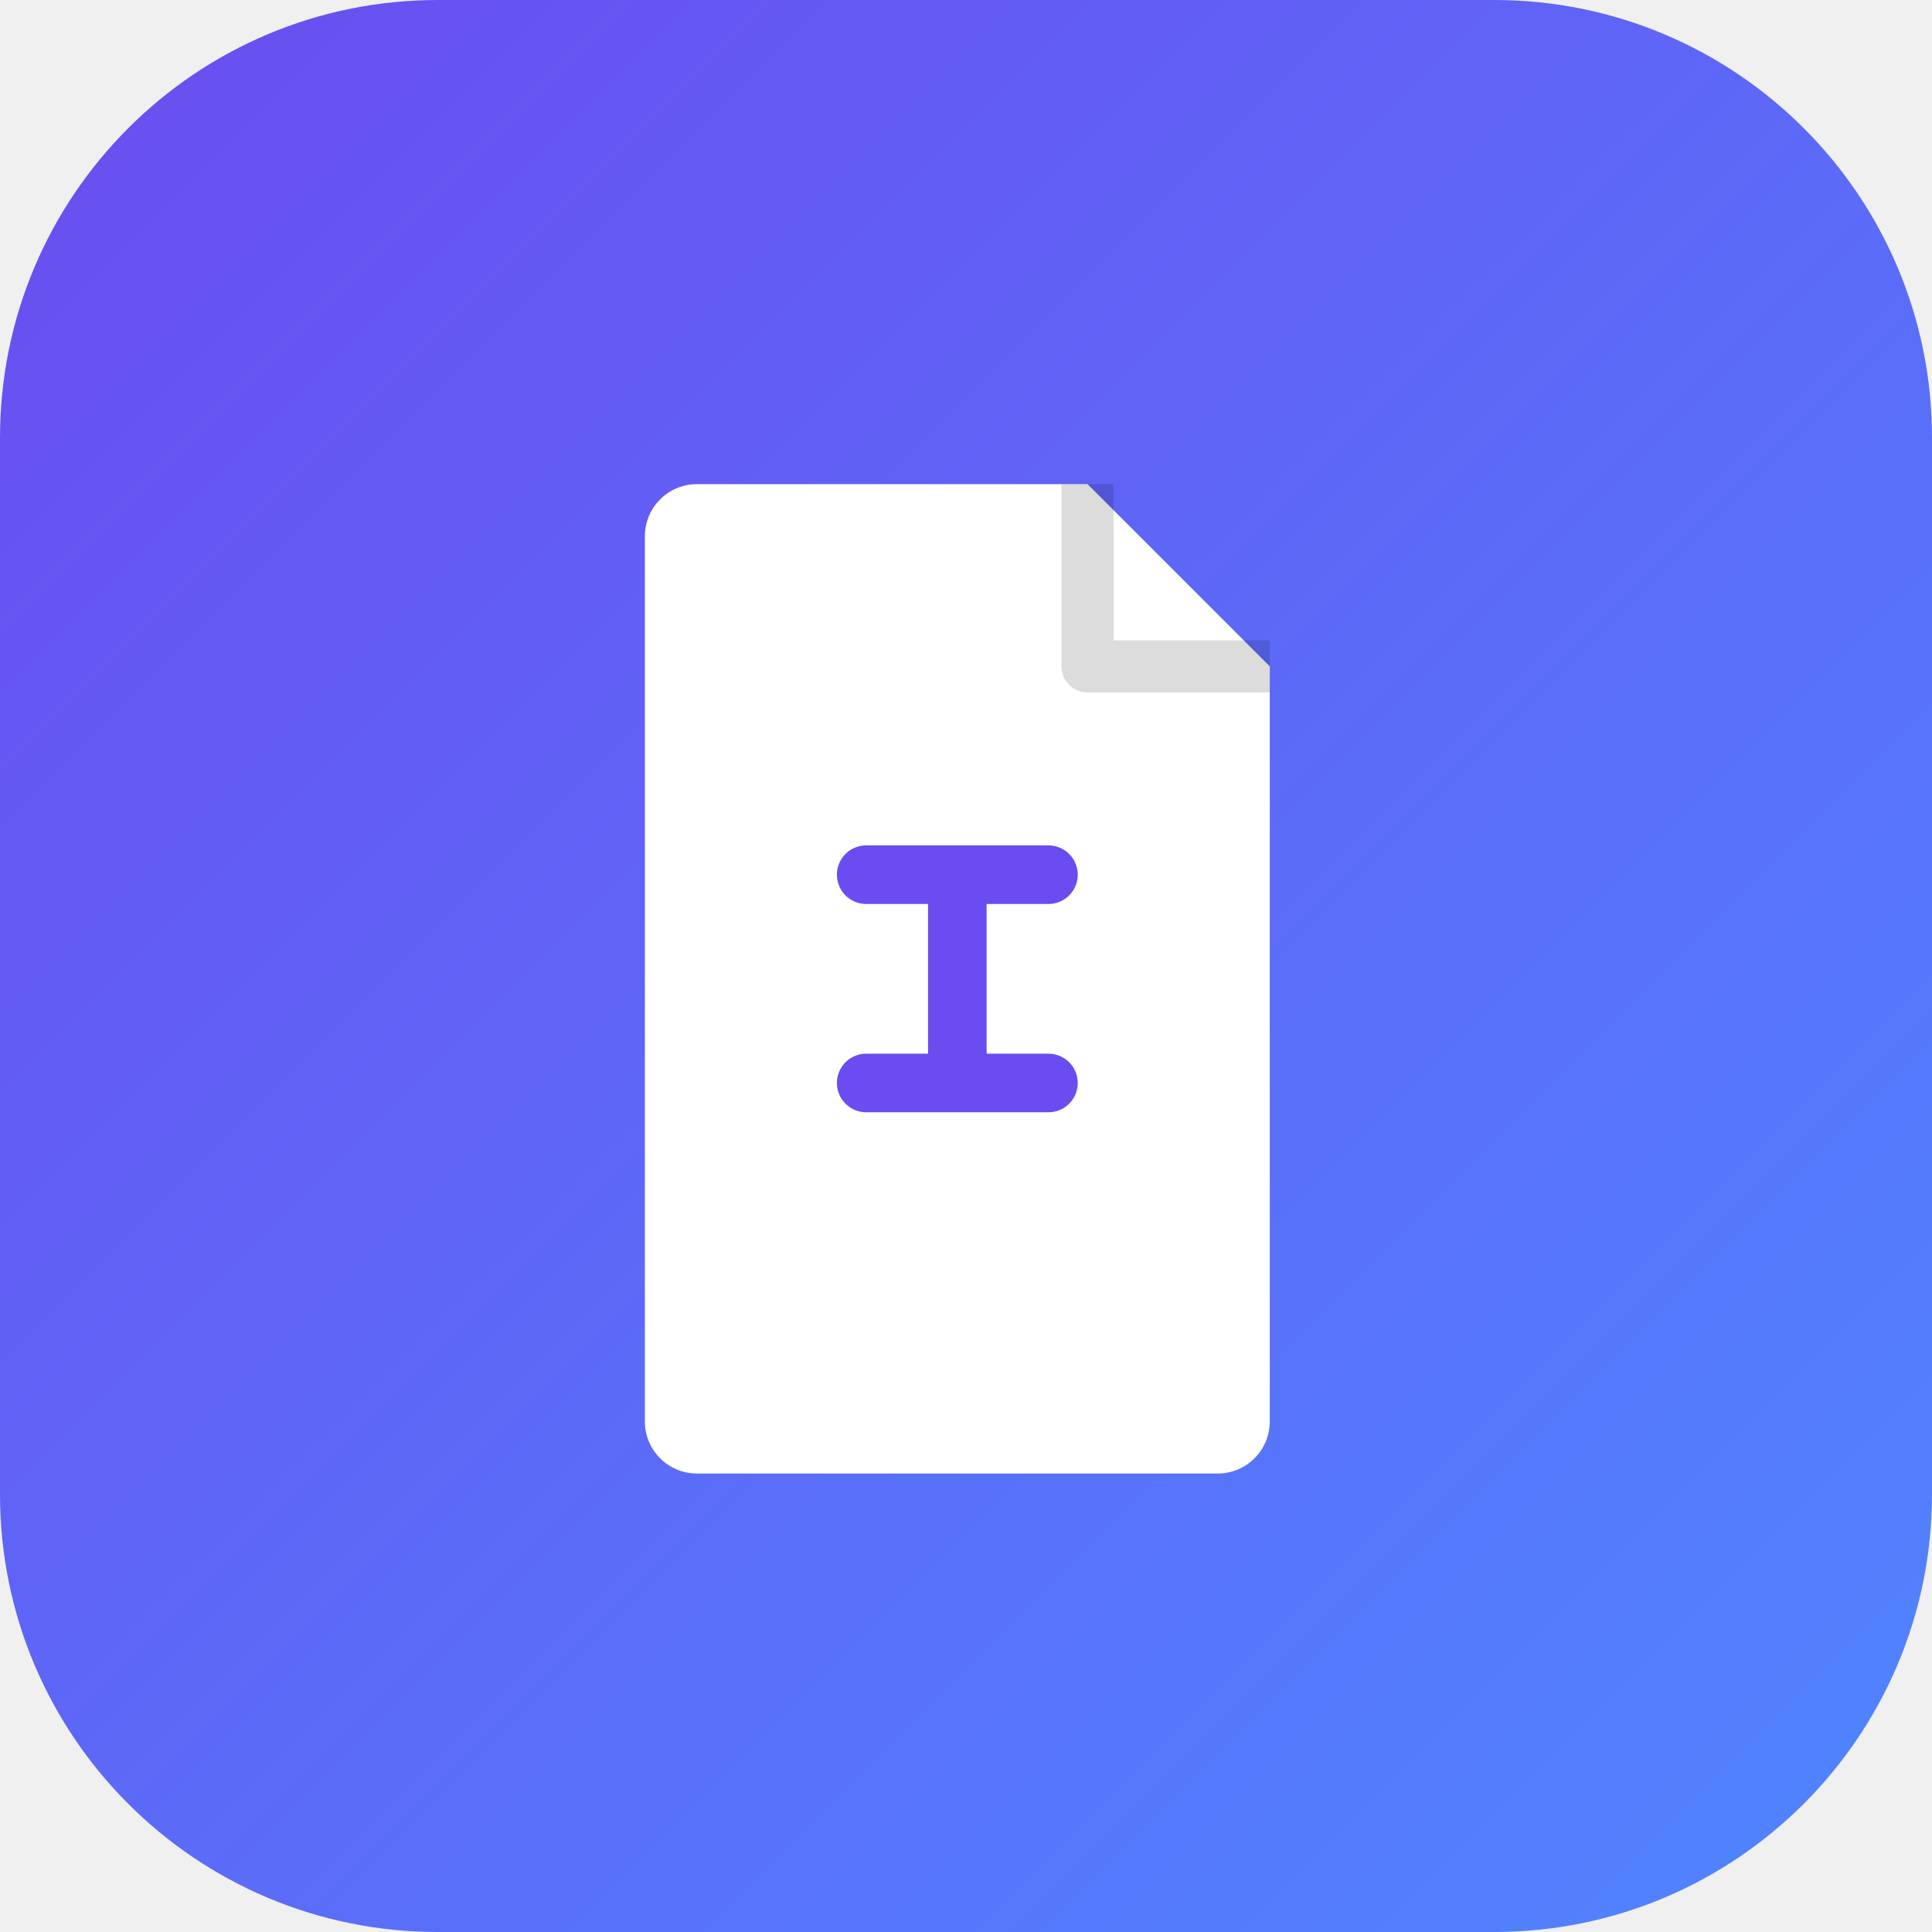
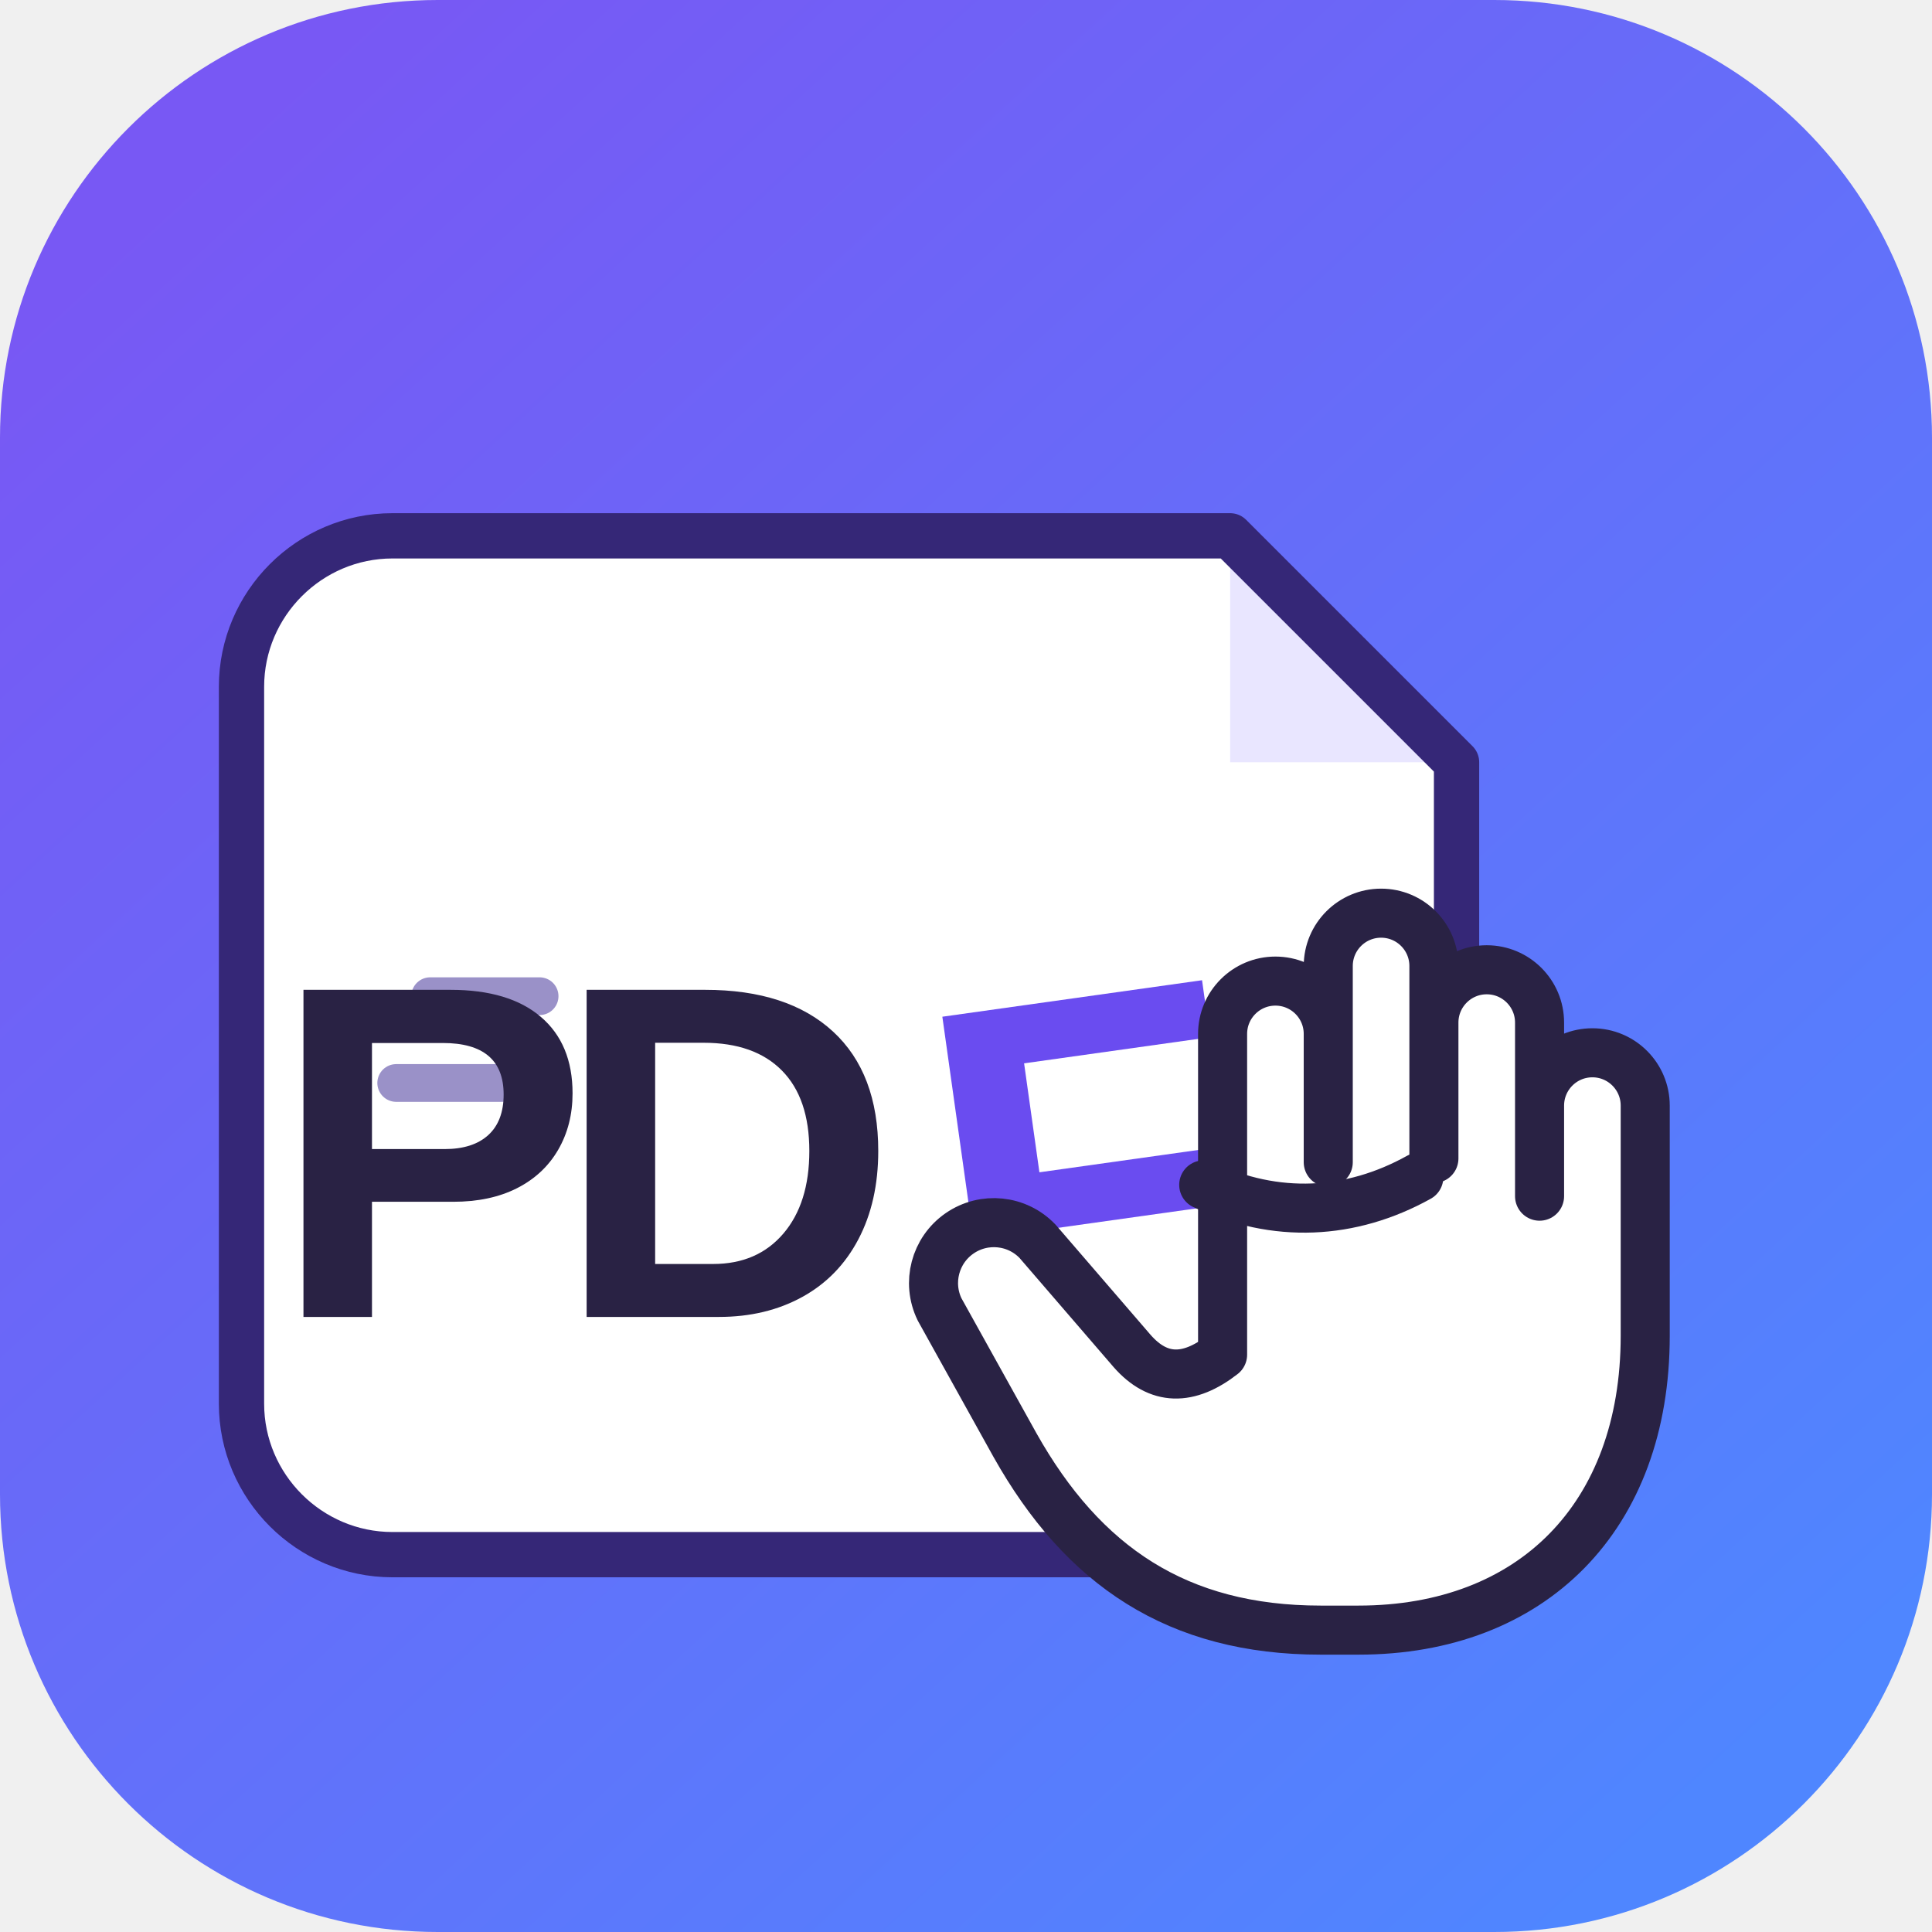
- <svg xmlns="http://www.w3.org/2000/svg" viewBox="0 0 512 512" role="img" aria-label="Signet">
+ <svg xmlns="http://www.w3.org/2000/svg" viewBox="0 0 512 512" role="img" aria-label="Signet PDF editor">
  <defs>
-     <linearGradient id="sg" x1="0" y1="0" x2="1" y2="1">
-       <stop offset="0" stop-color="#6A4CF0" />
+     <linearGradient id="bg" x1="56" y1="38" x2="456" y2="474" gradientUnits="userSpaceOnUse">
+       <stop stop-color="#7858F4" />
      <stop offset="1" stop-color="#4F86FF" />
    </linearGradient>
  </defs>
-   <rect width="512" height="512" rx="116" fill="url(#sg)" />
-   <g transform="translate(95,80) scale(3.45)">
-     <path d="M26 14 h30 l14 14 v58 a4 4 0 0 1 -4 4 H26 a4 4 0 0 1 -4 -4 V18 a4 4 0 0 1 4 -4 Z" fill="#ffffff" />
-     <path d="M56 14 v14 h14" fill="none" stroke="rgba(0,0,0,.14)" stroke-width="4" stroke-linejoin="round" />
-     <path d="M46 60 v-16 M39 44 h14 M39 60 h14" fill="none" stroke="#6A4CF0" stroke-width="4.5" stroke-linecap="round" />
+   <rect width="512" height="512" rx="116" fill="url(#bg)" />
+   <path d="M104 142h222l60 60v170c0 22-18 40-40 40H104c-22 0-40-18-40-40V182c0-22 18-40 40-40Z" fill="#fff" />
+   <path d="M326 142v60h60" fill="#E9E6FF" />
+   <path d="M104 142h222l60 60v170c0 22-18 40-40 40H104c-22 0-40-18-40-40V182c0-22 18-40 40-40Z" fill="none" stroke="#352777" stroke-width="12" stroke-linejoin="round" />
+   <path d="M114 264h29M105 287h28M115 310h20" stroke="#9A91C8" stroke-width="10" stroke-linecap="round" />
+   <text x="72" y="349" font-family="Arial,sans-serif" font-weight="900" font-size="126" letter-spacing="-9" fill="#292244">PD</text>
+   <g transform="rotate(-8 286 306)">
+     <text x="246" y="359" font-family="Arial,sans-serif" font-weight="900" font-size="137" fill="#6A4CF0">F</text>
+   </g>
+   <g fill="#fff" stroke="#292244" stroke-width="13" stroke-linecap="round" stroke-linejoin="round">
+     <path d="M324 329v-55a14 14 0 0 1 28 0v34-52a14 14 0 0 1 28 0v51-36a14 14 0 0 1 28 0v46-24a14 14 0 0 1 28 0v61c0 48-30 78-76 78h-10c-38 0-63-17-81-49l-20-36a16 16 0 0 1 26-18l25 29c7 8 15 8 24 1Z" />
+     <path d="M319 314c19 9 39 8 57-2" fill="none" />
  </g>
</svg>
